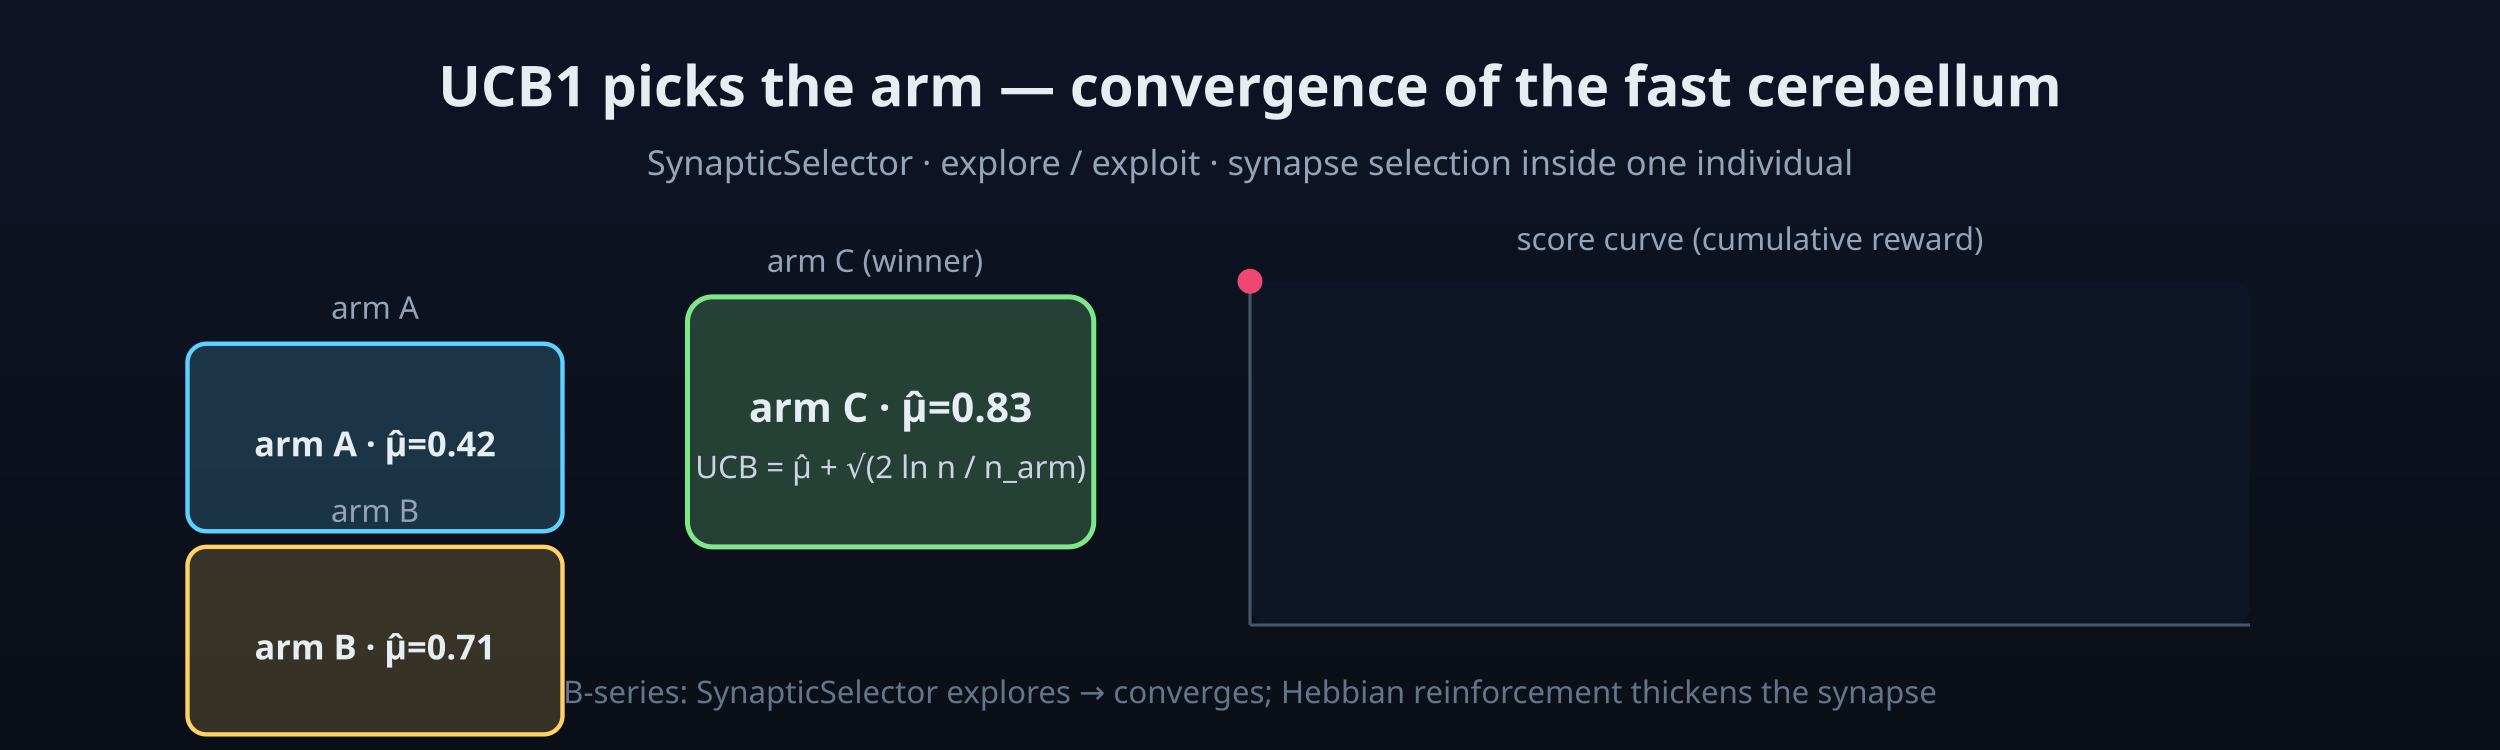
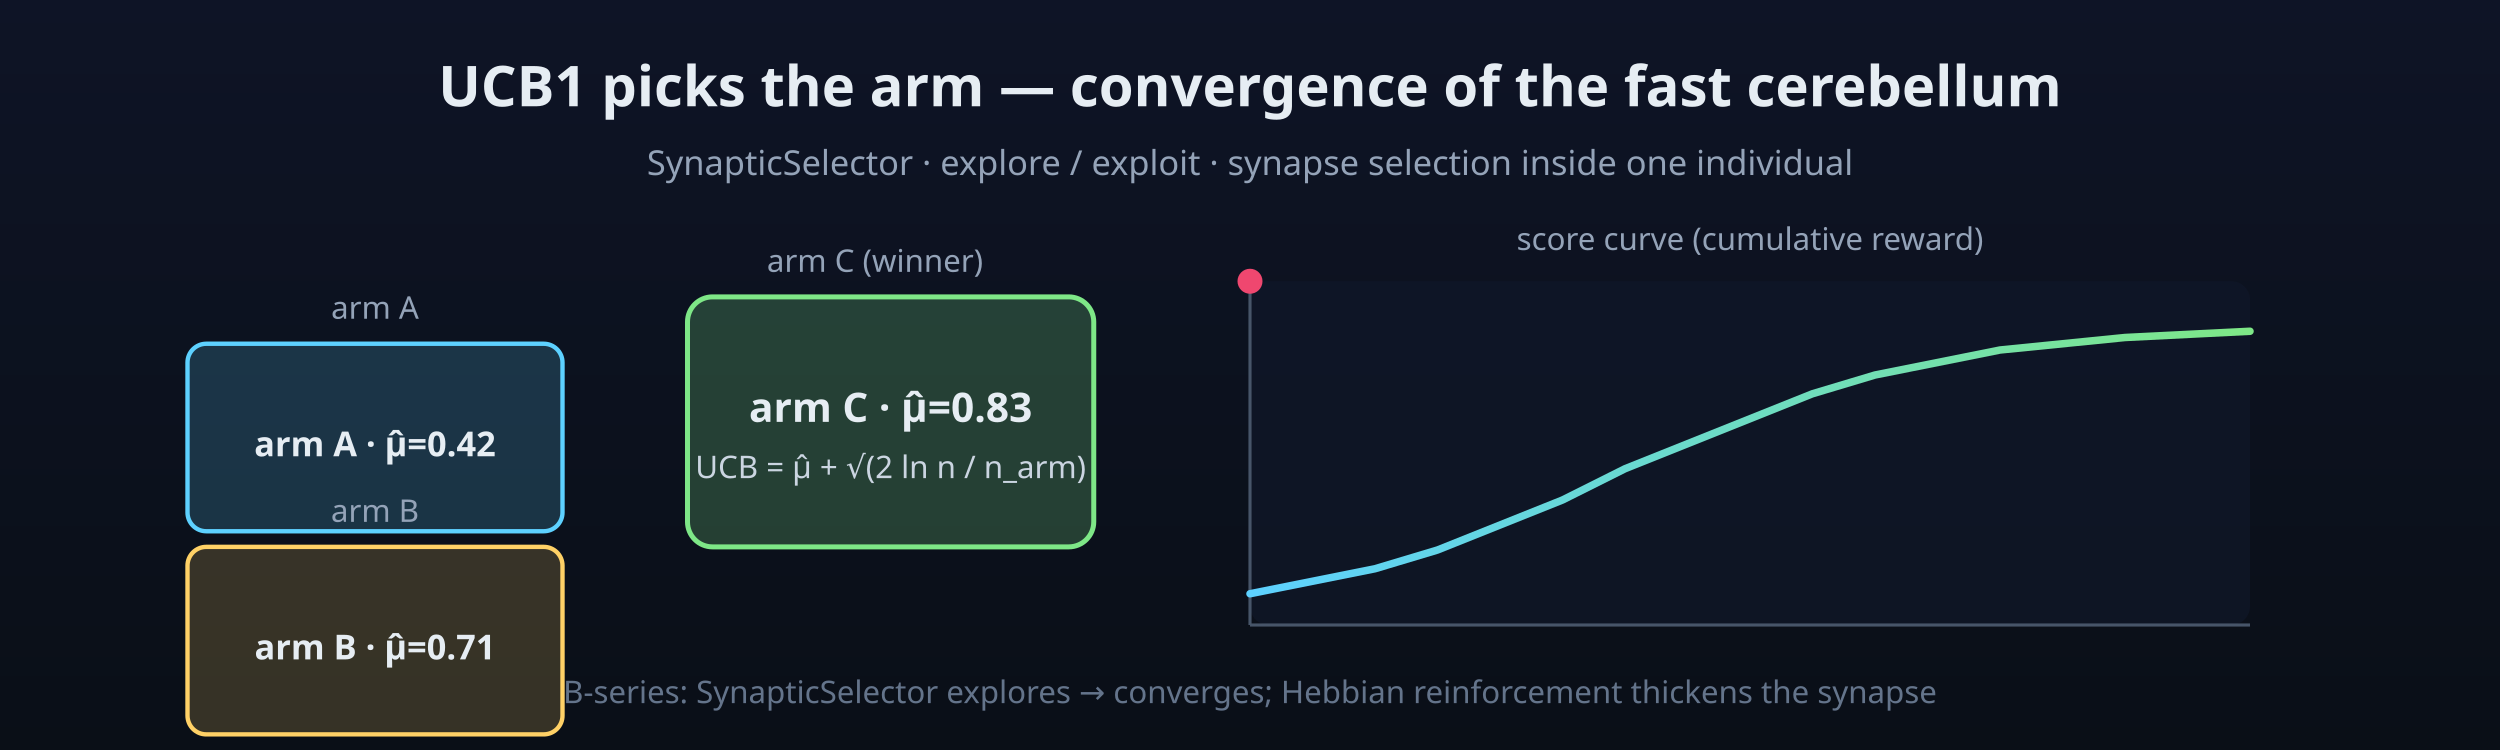
<svg xmlns="http://www.w3.org/2000/svg" viewBox="0 0 800 240" role="img" aria-label="UCB1 bandit arm selection and score curve" style="width:100%;height:auto;max-width:1200px">
  <defs>
    <linearGradient id="bg24_04" x1="0" y1="0" x2="0" y2="1">
      <stop offset="0%" stop-color="#0e1426" />
      <stop offset="100%" stop-color="#0a0f17" />
    </linearGradient>
    <linearGradient id="curvegrad24_04" x1="0" y1="0" x2="1" y2="0">
      <stop offset="0%" stop-color="#5dd1ff" />
      <stop offset="100%" stop-color="#7ee787" />
    </linearGradient>
  </defs>
  <rect width="800" height="240" fill="url(#bg24_04)" />
  <text x="400" y="34" text-anchor="middle" fill="#e6edf3" font-family="ui-sans-serif,system-ui,sans-serif" font-size="18" font-weight="700">
    UCB1 picks the arm — convergence of the fast cerebellum
  </text>
  <text x="400" y="56" text-anchor="middle" fill="#94a3b8" font-family="ui-sans-serif,system-ui,sans-serif" font-size="11">
    SynapticSelector · explore / exploit · synapse selection inside one individual
  </text>
  <g font-family="ui-sans-serif,system-ui,sans-serif" font-size="11" fill="#e6edf3">
    <g transform="translate(60 110)">
      <text x="60" y="-8" text-anchor="middle" fill="#94a3b8" font-size="10">arm A</text>
      <rect x="0" y="0" width="120" height="60" rx="6" fill="#5dd1ff" opacity="0.18" />
      <rect x="0" y="0" width="120" height="60" rx="6" fill="none" stroke="#5dd1ff" stroke-width="1.4">
        <animate attributeName="stroke-opacity" values="0.3;1;0.3;0.3;0.3" keyTimes="0;0.1;0.2;0.6;1" dur="4s" repeatCount="indefinite" />
        <animate attributeName="stroke-width" values="1.4;3.2;1.4;1.4;1.4" keyTimes="0;0.1;0.2;0.6;1" dur="4s" repeatCount="indefinite" />
      </rect>
      <text x="60" y="36" text-anchor="middle" font-weight="600">arm A · μ̂=0.42</text>
    </g>
    <g transform="translate(60 175)">
      <text x="60" y="-8" text-anchor="middle" fill="#94a3b8" font-size="10">arm B</text>
      <rect x="0" y="0" width="120" height="60" rx="6" fill="#ffd166" opacity="0.18" />
      <rect x="0" y="0" width="120" height="60" rx="6" fill="none" stroke="#ffd166" stroke-width="1.4">
        <animate attributeName="stroke-opacity" values="0.3;0.3;1;0.3;0.3" keyTimes="0;0.2;0.35;0.55;1" dur="4s" repeatCount="indefinite" />
        <animate attributeName="stroke-width" values="1.4;1.4;3.2;1.4;1.4" keyTimes="0;0.2;0.35;0.55;1" dur="4s" repeatCount="indefinite" />
      </rect>
      <text x="60" y="36" text-anchor="middle" font-weight="600">arm B · μ̂=0.71</text>
    </g>
    <g transform="translate(60 80)" opacity="0">
      <animate attributeName="opacity" values="1;1;1;1;1" dur="4s" repeatCount="indefinite" />
    </g>
    <g transform="translate(220 95)">
      <text x="60" y="-8" text-anchor="middle" fill="#94a3b8" font-size="10">arm C  (winner)</text>
      <rect x="0" y="0" width="130" height="80" rx="8" fill="#7ee787" opacity="0.22" />
      <rect x="0" y="0" width="130" height="80" rx="8" fill="none" stroke="#7ee787" stroke-width="1.6">
        <animate attributeName="stroke-opacity" values="0.3;0.3;0.3;1;0.3" keyTimes="0;0.4;0.55;0.7;1" dur="4s" repeatCount="indefinite" />
        <animate attributeName="stroke-width" values="1.6;1.6;1.6;4.2;1.6" keyTimes="0;0.4;0.55;0.7;1" dur="4s" repeatCount="indefinite" />
      </rect>
      <text x="65" y="40" text-anchor="middle" font-weight="700" font-size="13">arm C · μ̂=0.83</text>
      <text x="65" y="58" text-anchor="middle" font-size="10" fill="#cbd5e1">UCB = μ̂ + √(2 ln n / n_arm)</text>
    </g>
    <g transform="translate(400 90)">
      <text x="160" y="-10" text-anchor="middle" fill="#94a3b8" font-size="10">score curve (cumulative reward)</text>
      <rect x="0" y="0" width="320" height="110" rx="6" fill="#10172a" opacity="0.65" />
      <line x1="0" y1="110" x2="320" y2="110" stroke="#475569" stroke-width="1" />
      <line x1="0" y1="0" x2="0" y2="110" stroke="#475569" stroke-width="1" />
-       <path d="M 0 100 L 20 96 L 40 92 L 60 86 L 80 78 L 100 70 L 120 60 L 140 52 L 160 44 L 180 36 L 200 30 L 220 26 L 240 22 L 260 20 L 280 18 L 300 17 L 320 16" fill="none" stroke="url(#curvegrad24_04)" stroke-width="2.4" stroke-linecap="round" stroke-dasharray="500" stroke-dashoffset="500">
-         <animate attributeName="stroke-dashoffset" from="500" to="0" dur="4s" repeatCount="indefinite" />
+       <path d="M 0 100 L 20 96 L 40 92 L 60 86 L 80 78 L 100 70 L 120 60 L 140 52 L 160 44 L 180 36 L 200 30 L 220 26 L 240 22 L 260 20 L 280 18 L 300 17 L 320 16" fill="none" stroke="url(#curvegrad24_04)" stroke-width="2.4" stroke-linecap="round" stroke-dasharray="500" stroke-dashoffset="0">
+         <animate attributeName="stroke-dashoffset" from="500" to="0" dur="4s" repeatCount="indefinite" fill="freeze" />
      </path>
      <circle r="4" fill="#ef476f">
        <animateMotion dur="4s" repeatCount="indefinite" path="M 0 100 L 20 96 L 40 92 L 60 86 L 80 78 L 100 70 L 120 60 L 140 52 L 160 44 L 180 36 L 200 30 L 220 26 L 240 22 L 260 20 L 280 18 L 300 17 L 320 16" />
      </circle>
    </g>
  </g>
  <text x="400" y="225" text-anchor="middle" fill="#64748b" font-family="ui-sans-serif,system-ui,sans-serif" font-size="10">
    B-series: SynapticSelector explores → converges; Hebbian reinforcement thickens the synapse
  </text>
</svg>
